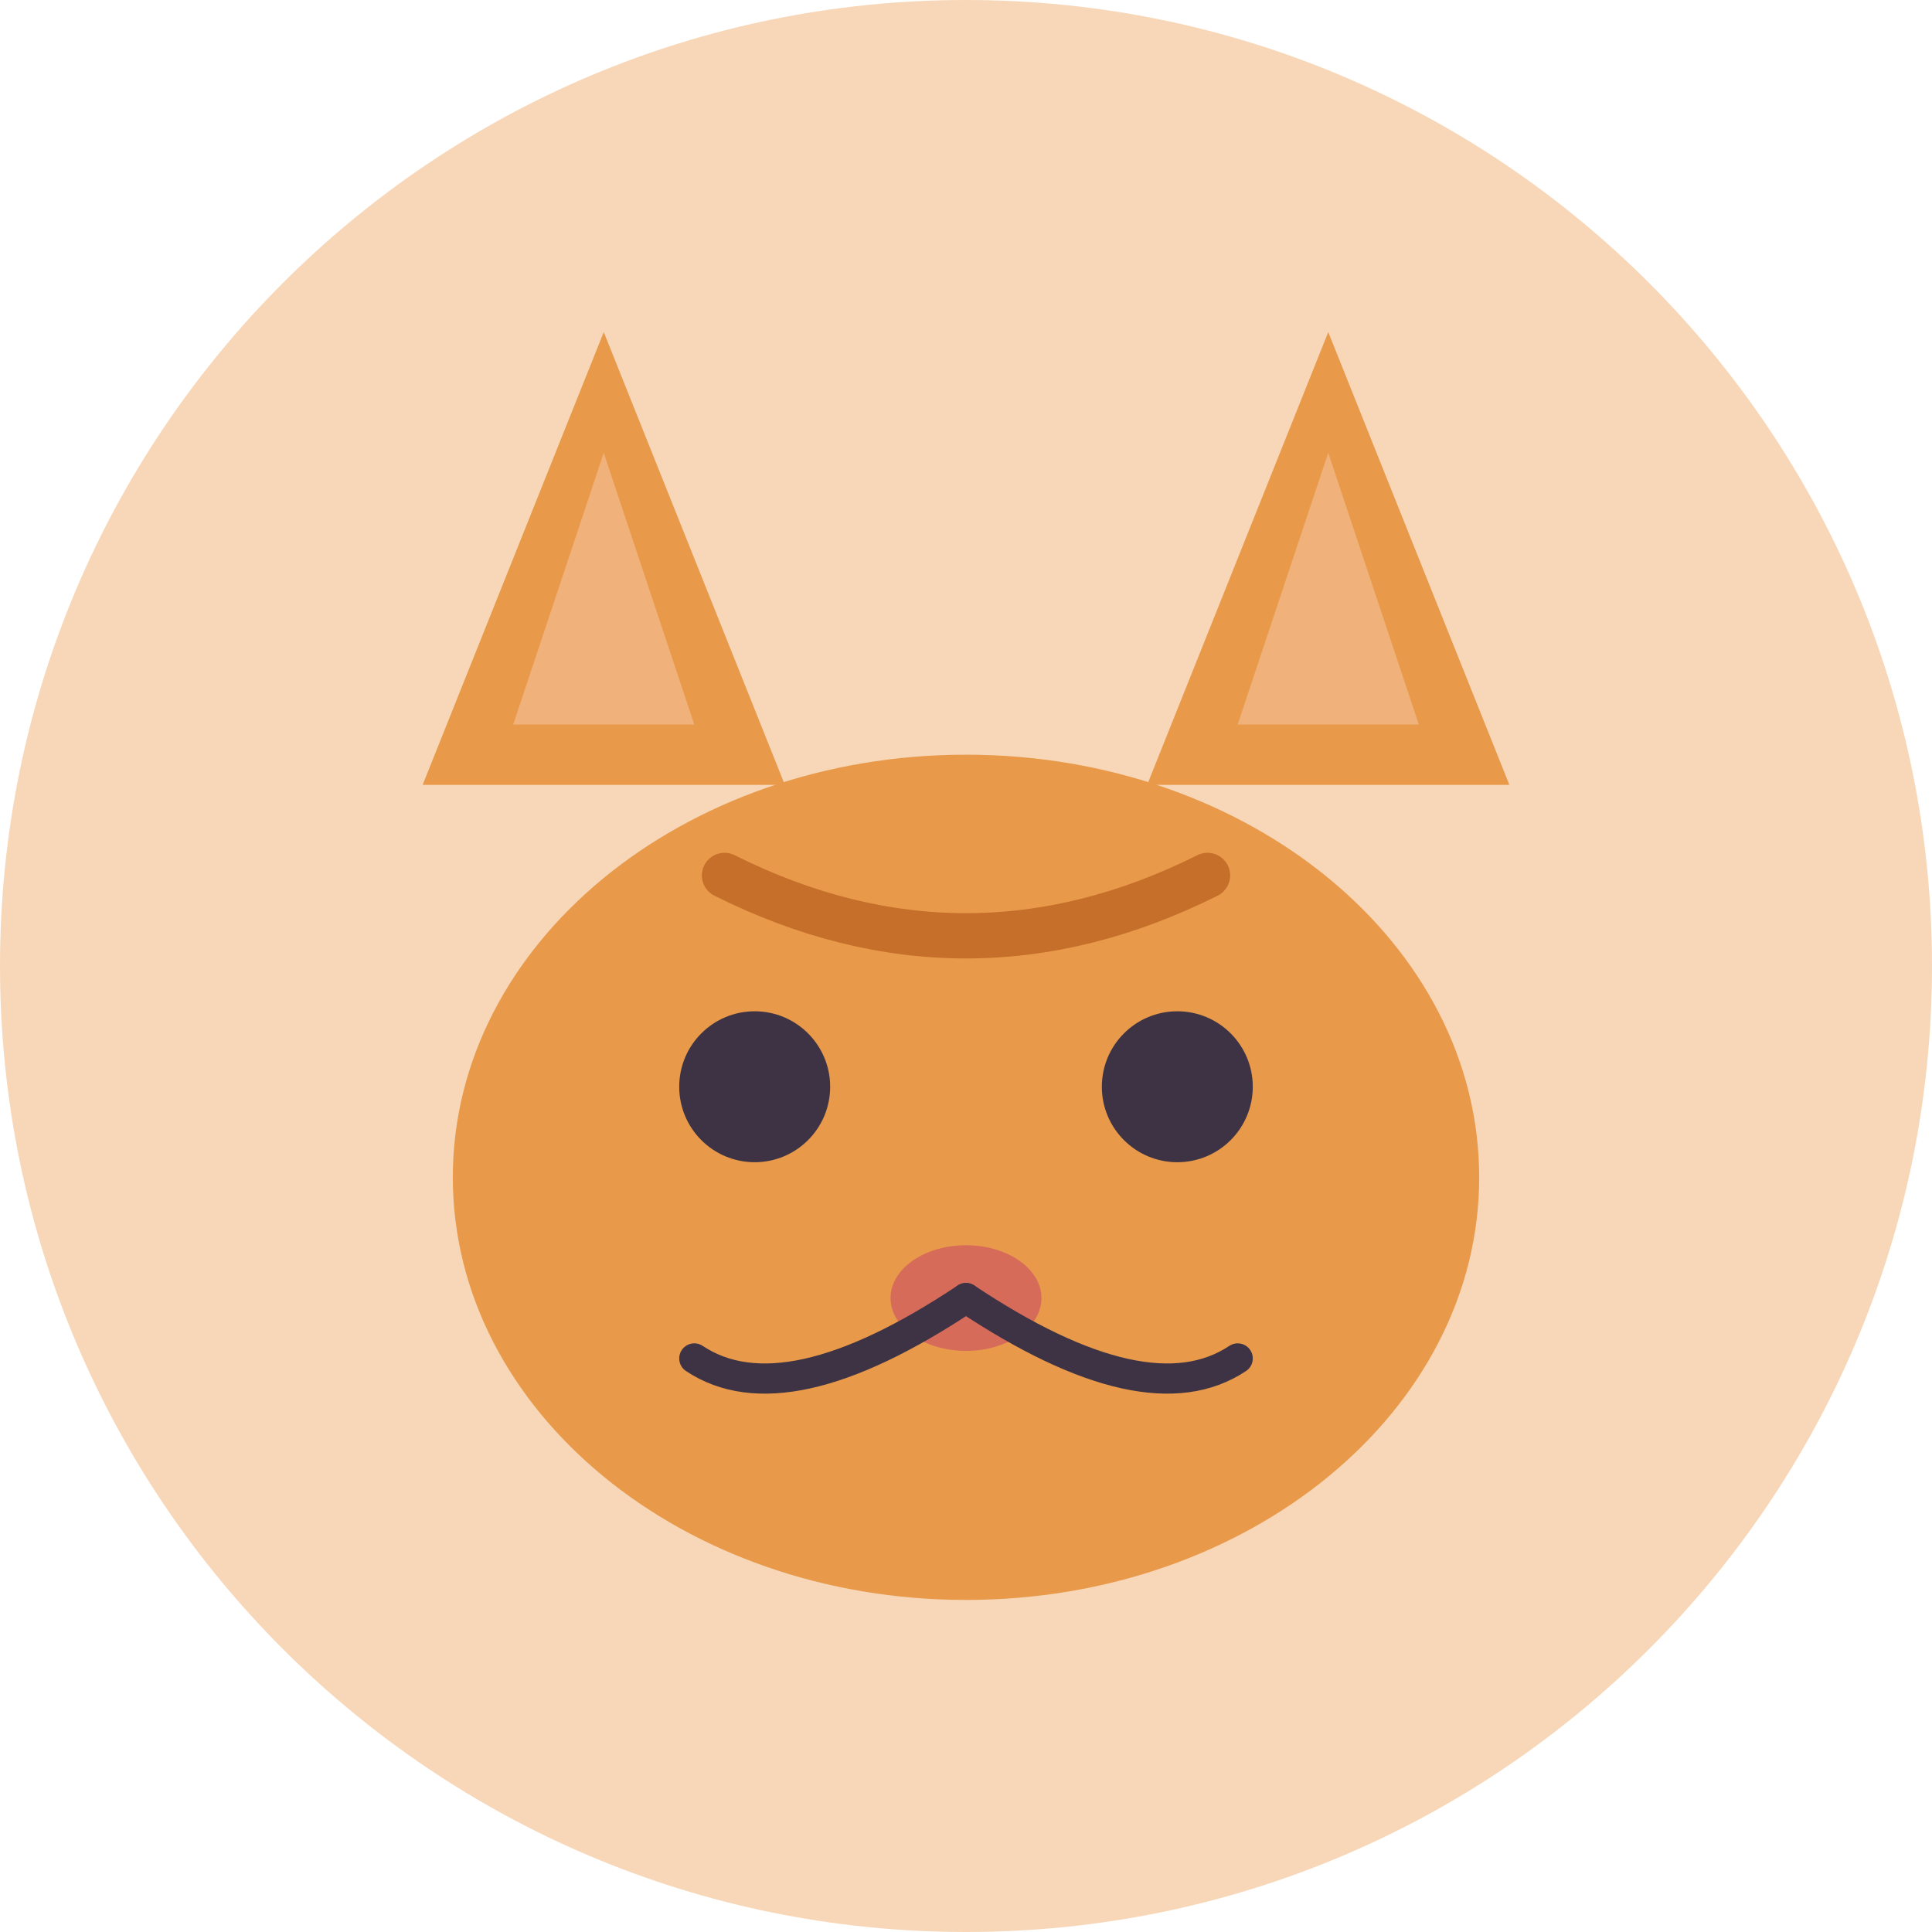
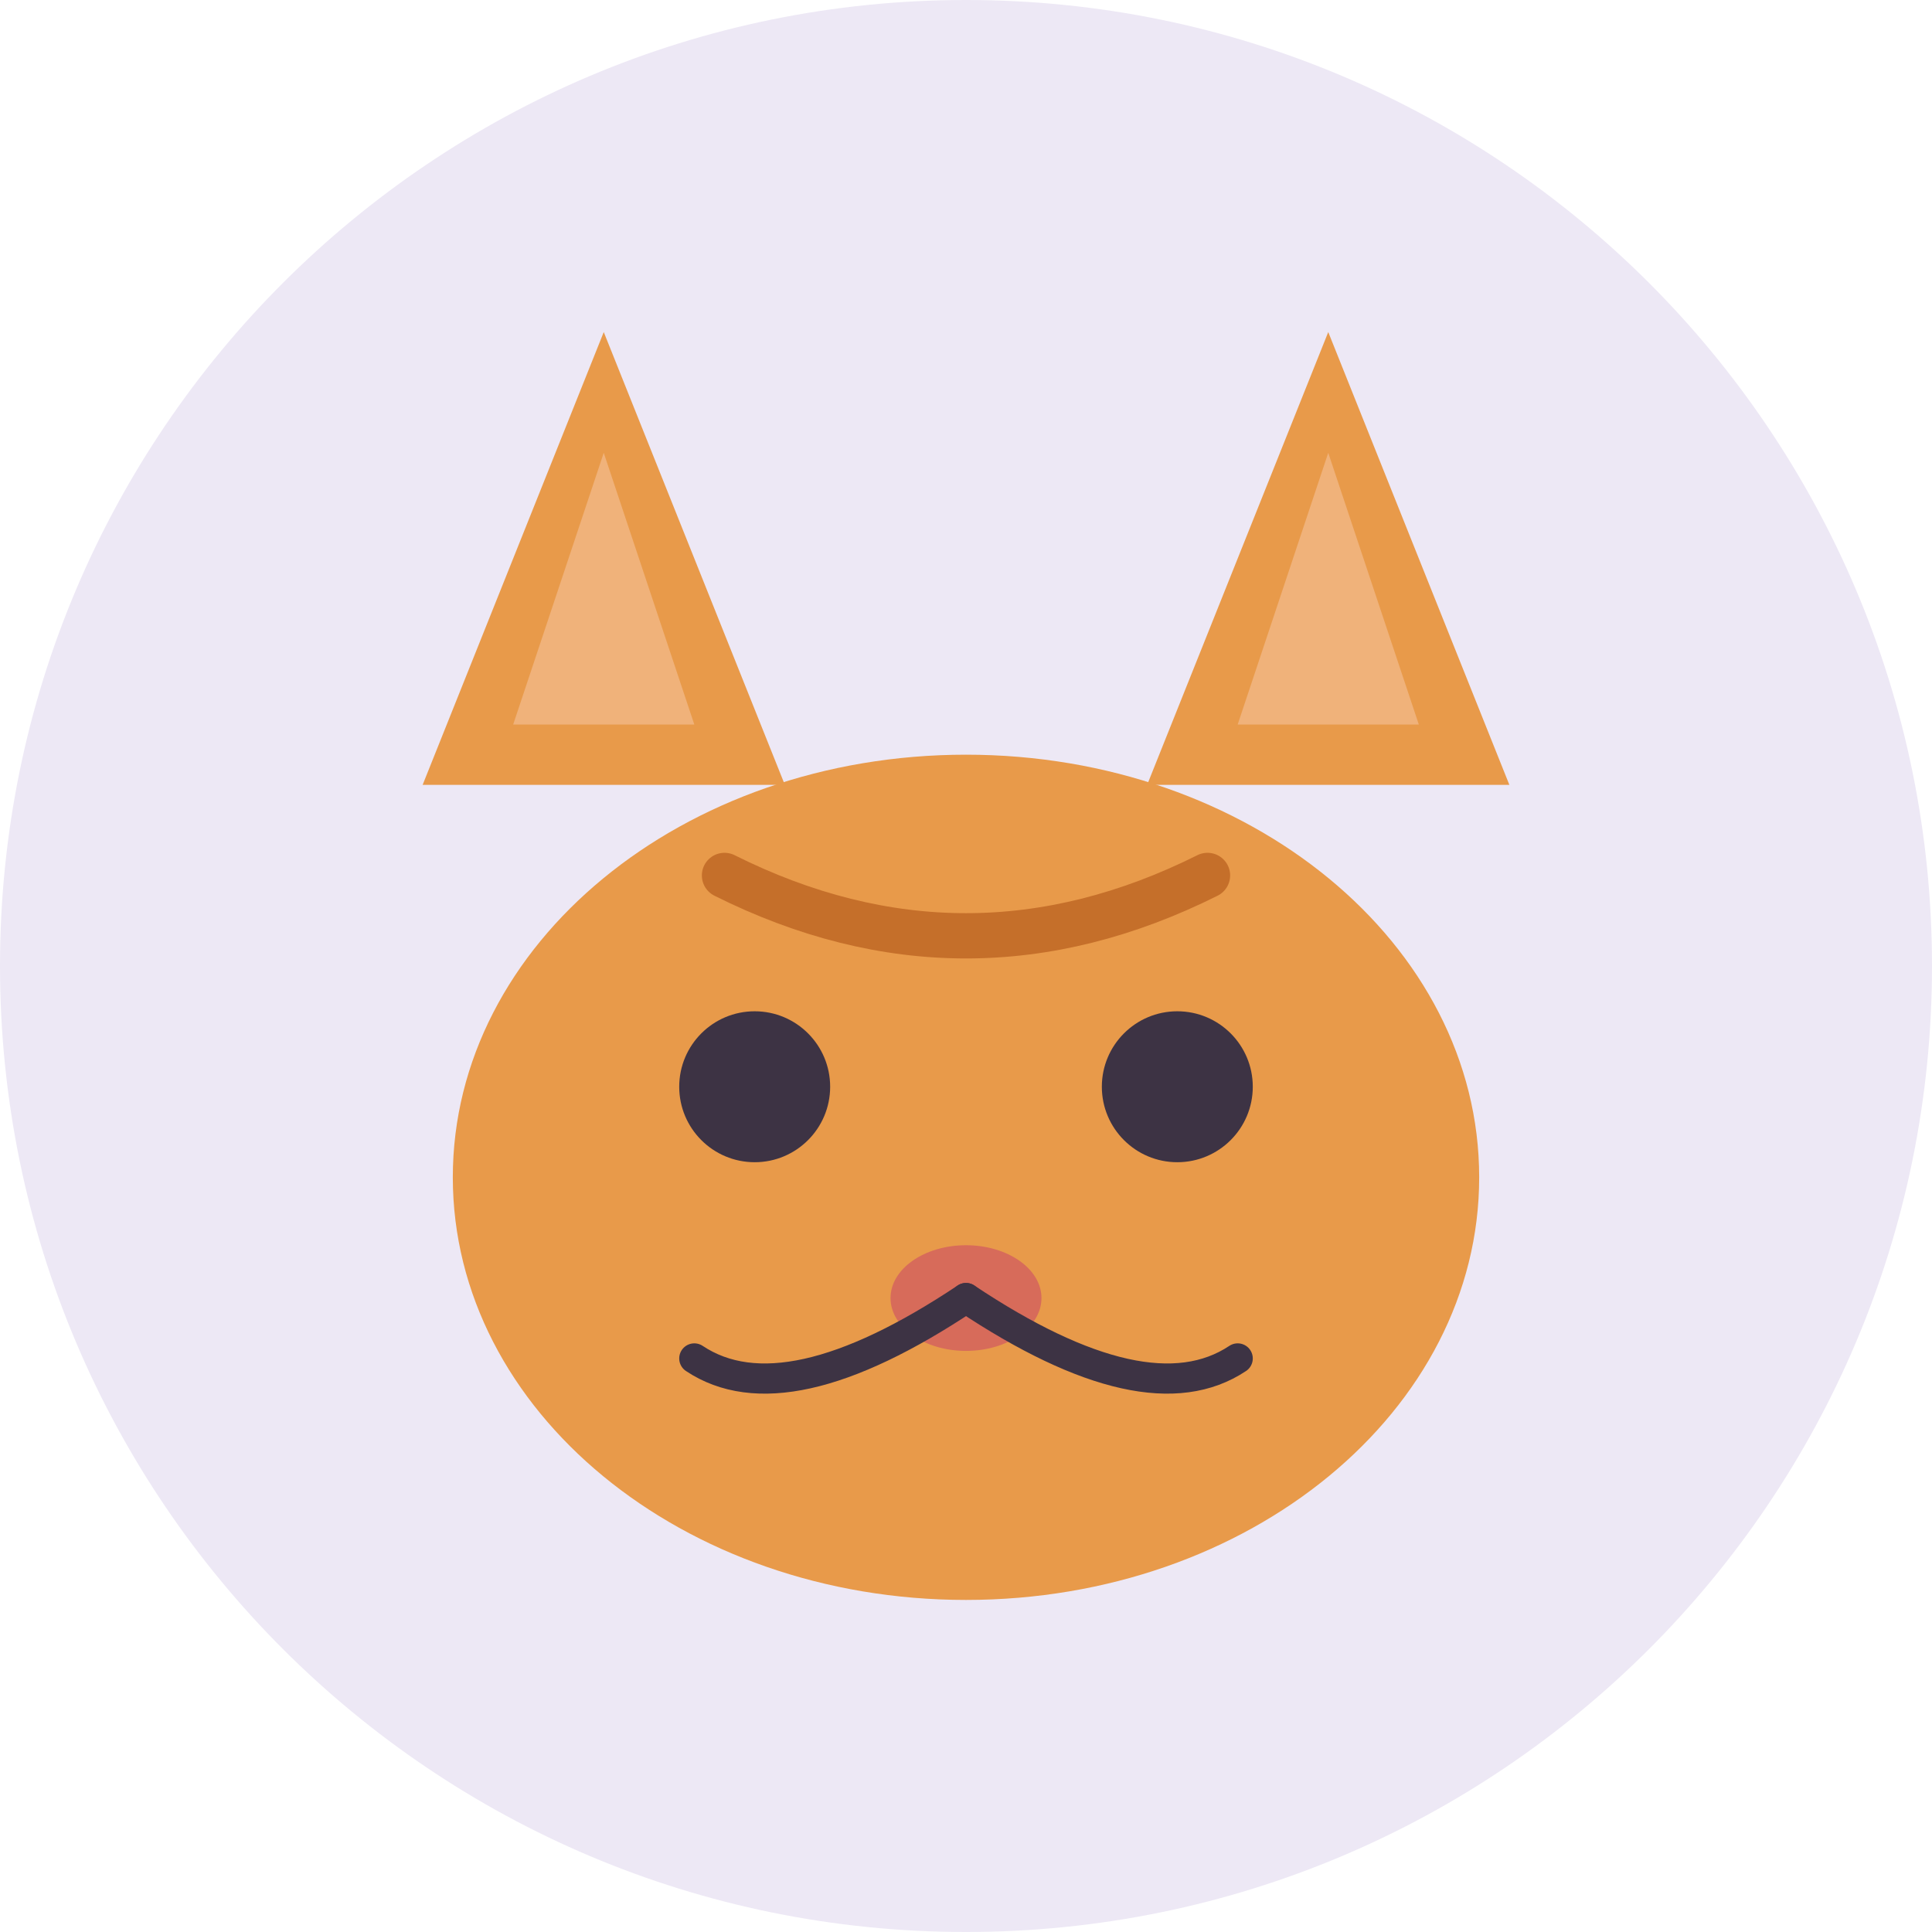
- <svg xmlns="http://www.w3.org/2000/svg" viewBox="0 0 128 128" role="img" aria-label="Gato laranja">
-   <circle cx="64" cy="64" r="64" fill="#F7D7B8" />
+ <svg xmlns="http://www.w3.org/2000/svg" viewBox="0 0 128 128" role="img" aria-label="Cat orange">
+   <circle cx="64" cy="64" r="64" fill="#EDE8F5" />
  <ellipse cx="64" cy="78" rx="34" ry="28" fill="#E89A4A" />
  <path d="M28 52 L40 22 L52 52 Z" fill="#E89A4A" />
  <path d="M76 52 L88 22 L100 52 Z" fill="#E89A4A" />
  <path d="M34 48 L40 30 L46 48 Z" fill="#F0B27A" />
  <path d="M82 48 L88 30 L94 48 Z" fill="#F0B27A" />
  <path d="M48 58 Q64 66 80 58" fill="none" stroke="#C56F2A" stroke-width="3" stroke-linecap="round" />
  <circle cx="50" cy="72" r="5" fill="#3D3344" />
  <circle cx="78" cy="72" r="5" fill="#3D3344" />
  <ellipse cx="64" cy="86" rx="5" ry="3.5" fill="#D76B5A" />
  <path d="M64 86 Q52 94 46 90" fill="none" stroke="#3D3344" stroke-width="2" stroke-linecap="round" />
  <path d="M64 86 Q76 94 82 90" fill="none" stroke="#3D3344" stroke-width="2" stroke-linecap="round" />
</svg>
